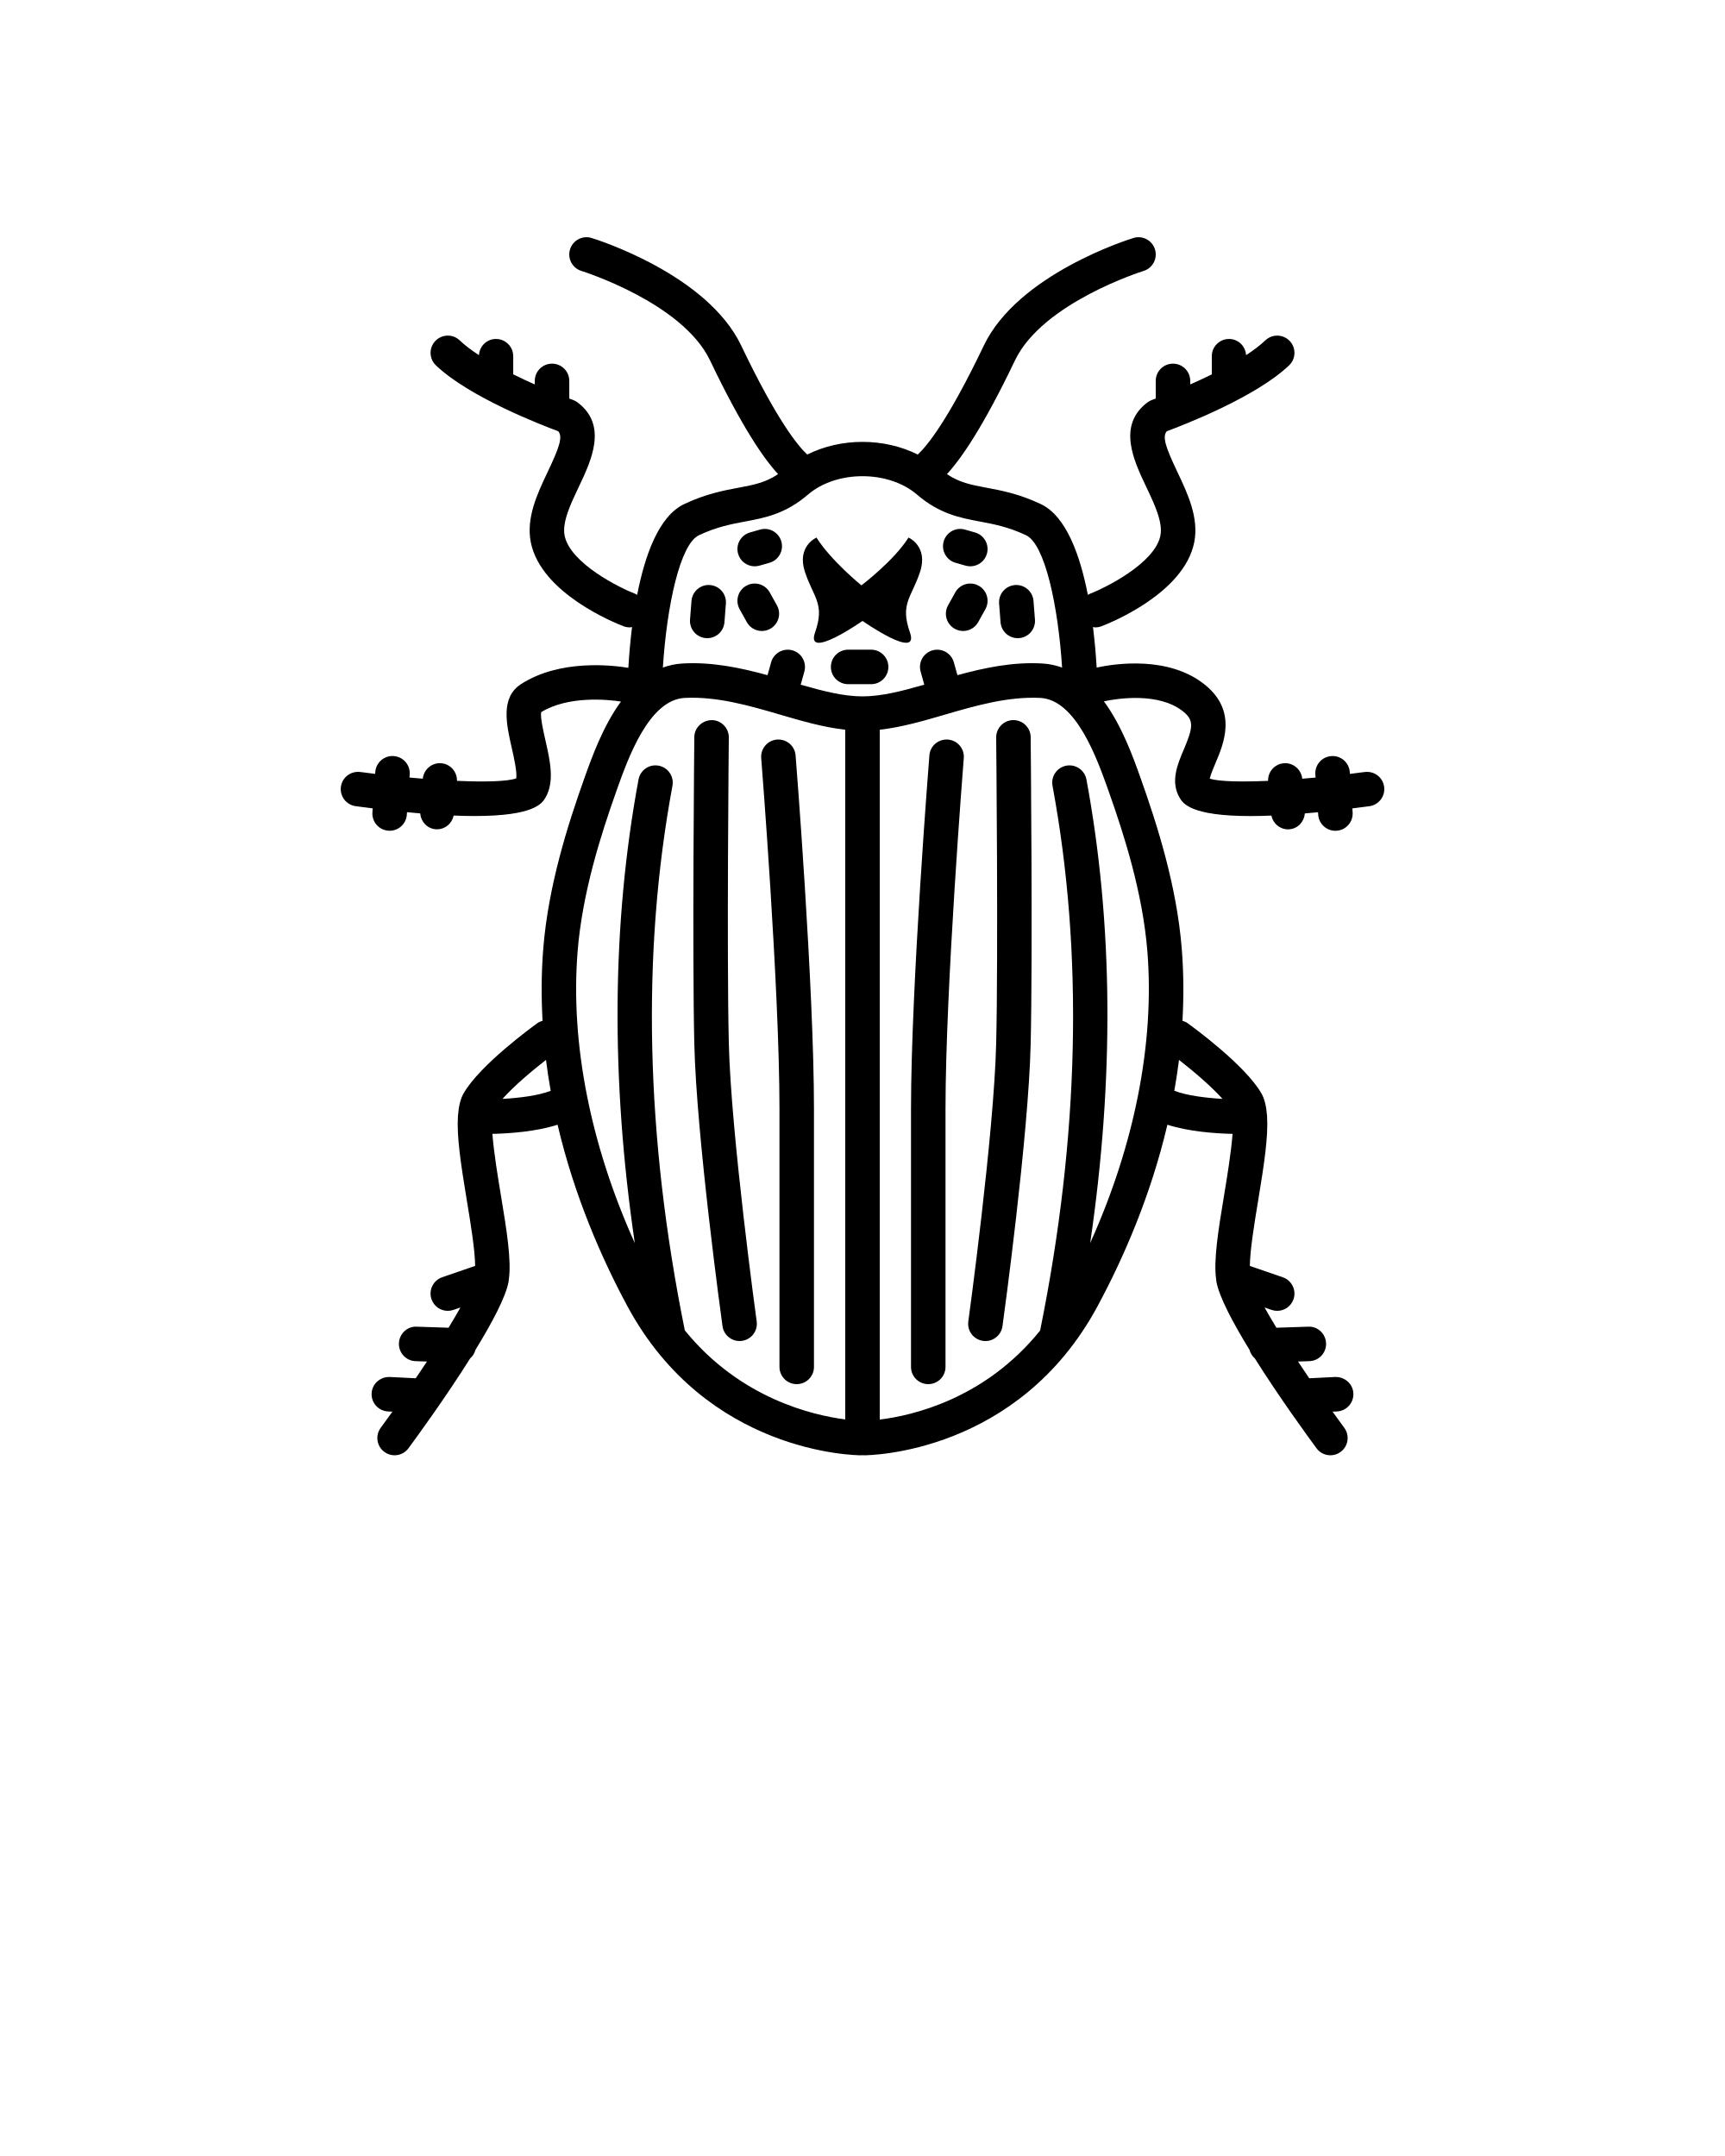
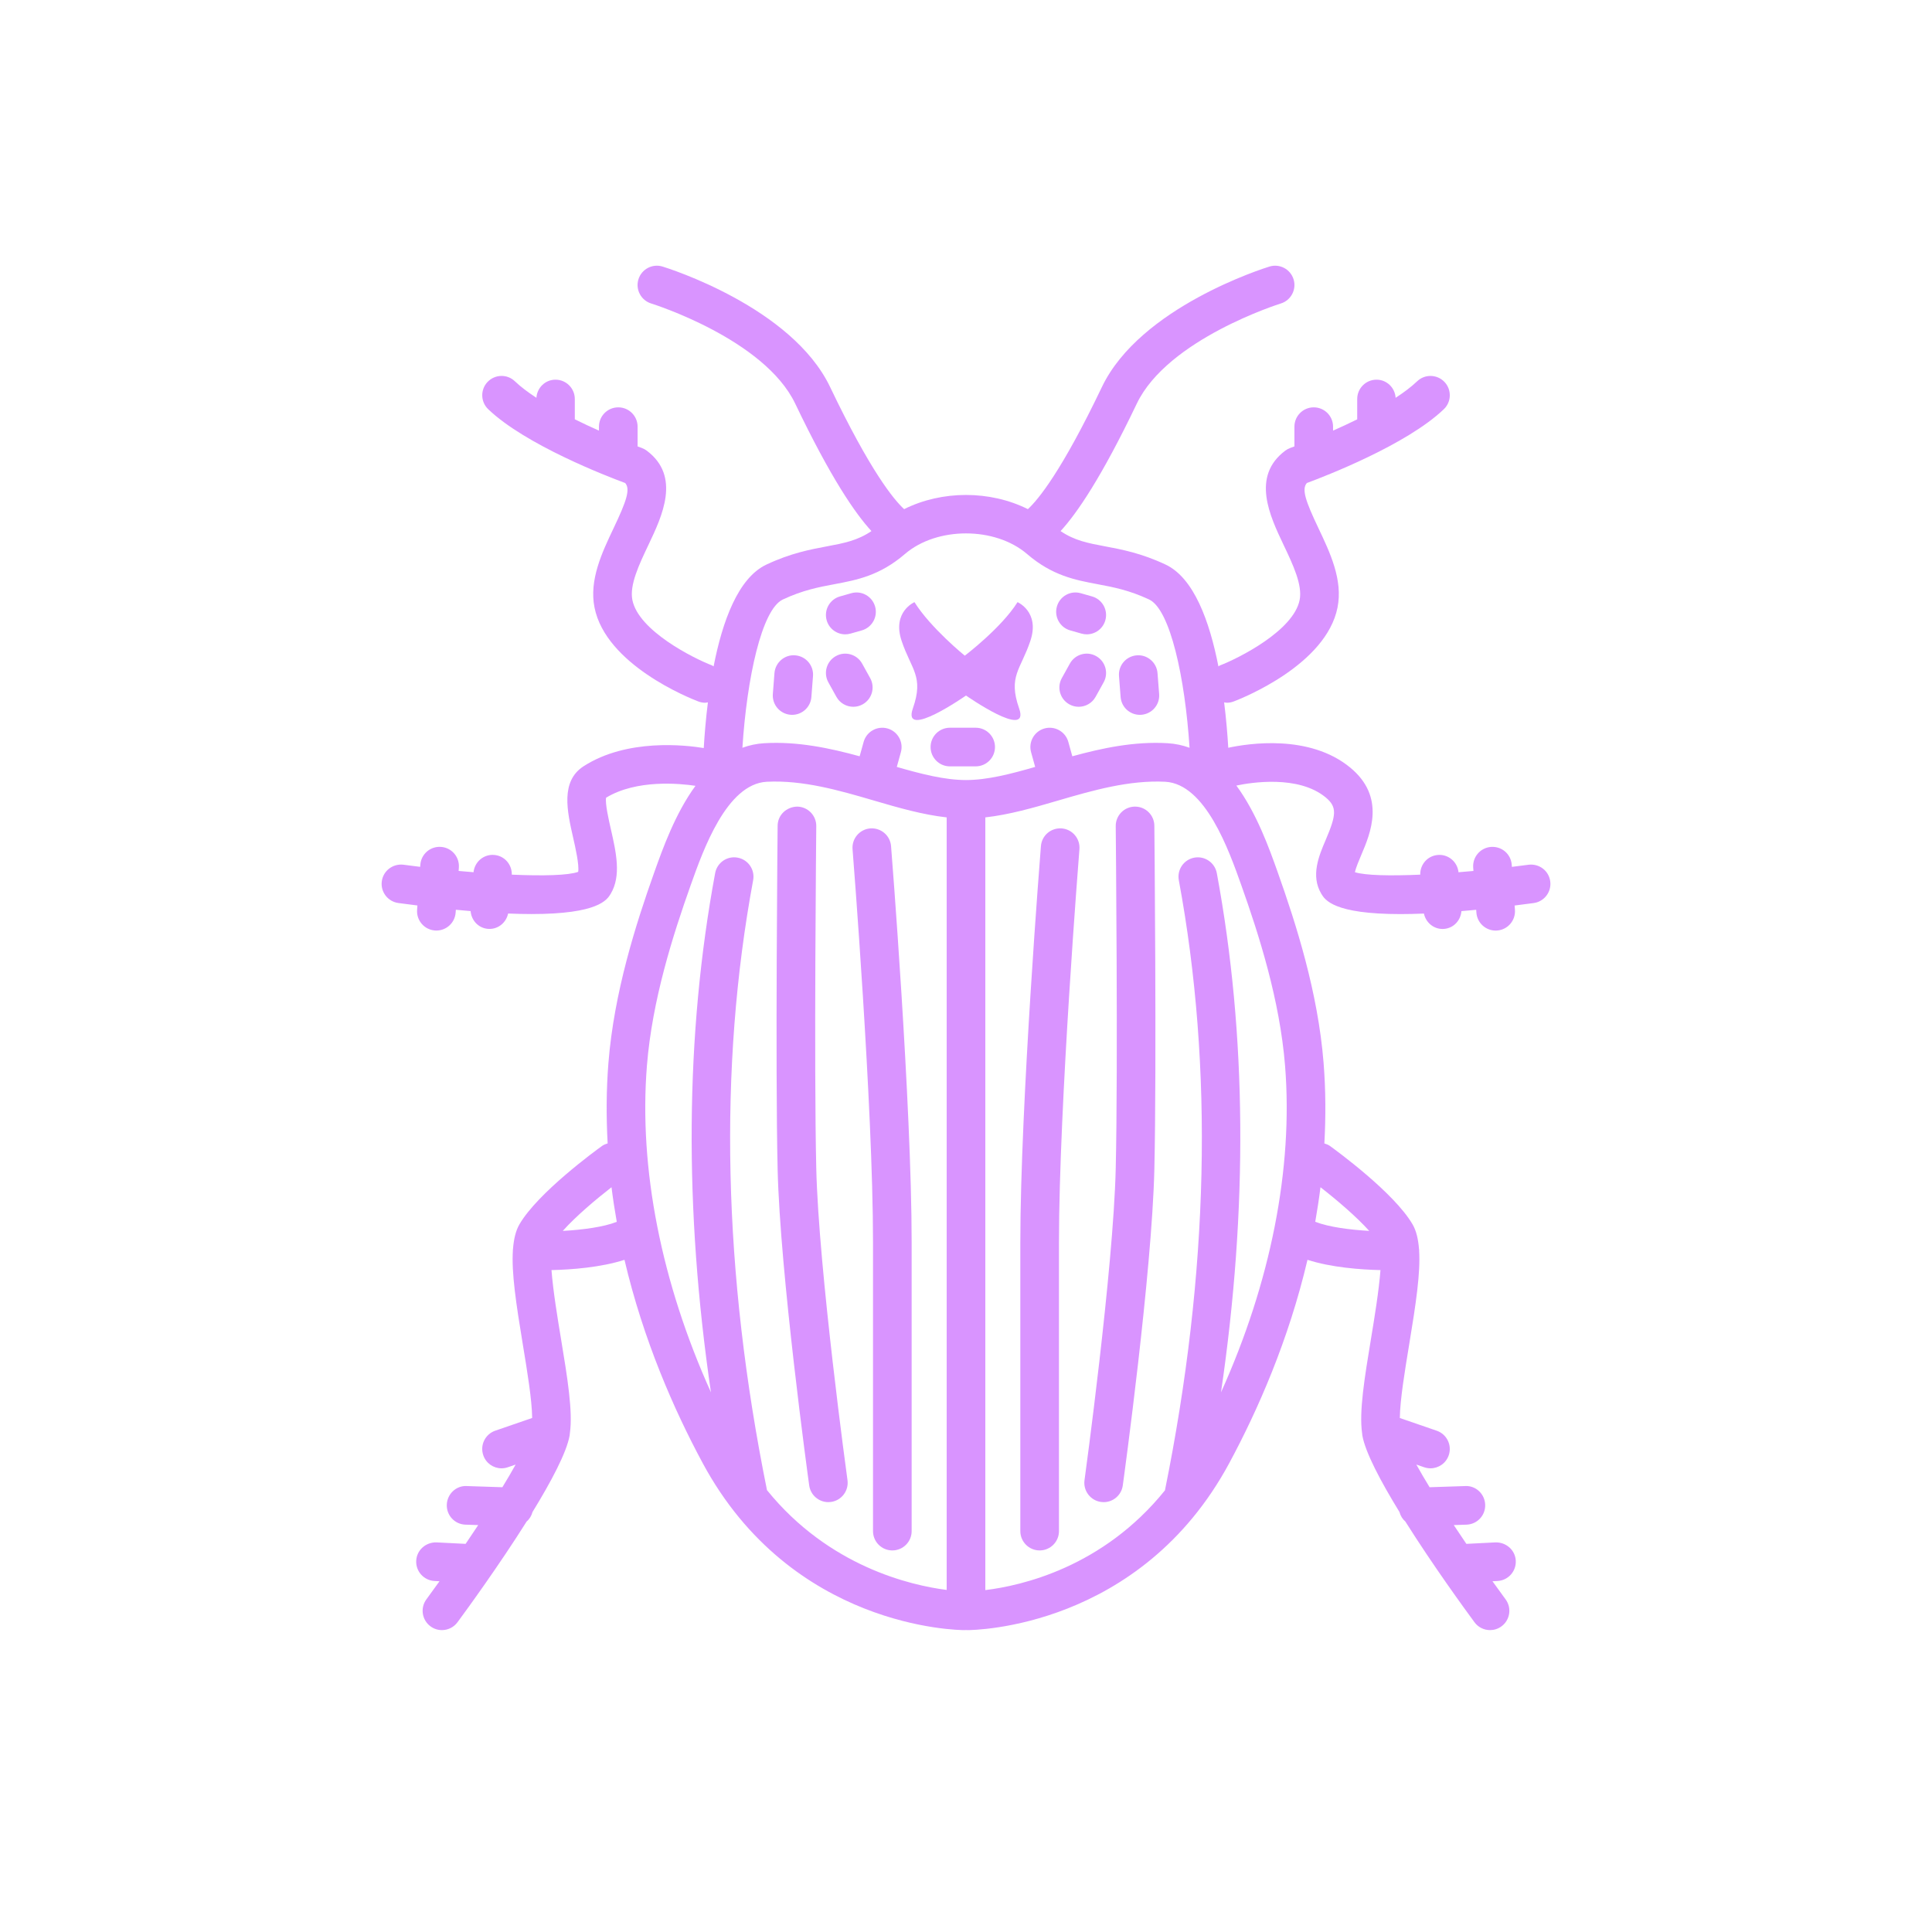
- <svg xmlns="http://www.w3.org/2000/svg" version="1.1" x="0px" y="0px" viewBox="0 0 100 125" enable-background="new 0 0 100 100" xml:space="preserve">
+ <svg xmlns="http://www.w3.org/2000/svg" version="1.1" x="0px" y="0px" viewBox="0 0 100 100" enable-background="new 0 0 100 100" xml:space="preserve">
  <g>
-     <path fill="#000000" d="M44.128,43.955c0.01,0.132,1.059,13.285,1.059,20.354V79.25   c0,0.553,0.448,1,1,1c0.552,0,1-0.447,1-1V64.31c0-7.148-1.055-20.382-1.066-20.515   c-0.044-0.551-0.523-0.956-1.077-0.917C44.495,42.923,44.084,43.404,44.128,43.955z" />
-     <path fill="#000000" d="M42.25,42.76c0.005-0.552-0.438-1.004-0.99-1.01   c-0.56,0.015-1.005,0.438-1.01,0.99c-0.001,0.124-0.124,12.453,0,17.783   c0.125,5.37,1.572,15.917,1.634,16.363C41.954,77.388,42.382,77.75,42.874,77.75   c0.046,0,0.092-0.003,0.138-0.01c0.547-0.075,0.929-0.58,0.854-1.127   c-0.015-0.108-1.494-10.879-1.616-16.137C42.126,55.18,42.249,42.884,42.25,42.76z" />
-     <path fill="#000000" d="M41.16,33.92c-0.544-0.049-1.031,0.369-1.074,0.92l-0.084,1.083   c-0.042,0.551,0.37,1.031,0.92,1.074C40.949,36.999,40.975,37,41.001,37   c0.518,0,0.956-0.398,0.996-0.923l0.084-1.083C42.123,34.443,41.711,33.963,41.16,33.92z" />
-     <path fill="#000000" d="M44.624,34.348c-0.267-0.482-0.876-0.659-1.359-0.389   c-0.483,0.268-0.657,0.877-0.389,1.359l0.416,0.75c0.183,0.329,0.523,0.515,0.875,0.515   c0.164,0,0.331-0.04,0.484-0.126c0.483-0.268,0.657-0.877,0.389-1.359L44.624,34.348z" />
-     <path fill="#000000" d="M44.06,30.705l-0.584,0.166c-0.531,0.151-0.839,0.704-0.688,1.235   c0.125,0.44,0.526,0.727,0.961,0.727c0.09,0,0.183-0.012,0.274-0.038l0.584-0.166   c0.531-0.151,0.839-0.704,0.688-1.235C45.144,30.861,44.591,30.552,44.06,30.705z" />
-     <path fill="#000000" d="M79.116,44.759c-0.283,0.038-0.571,0.074-0.861,0.11l-0.008-0.107   c-0.039-0.55-0.507-0.963-1.069-0.926c-0.551,0.039-0.965,0.518-0.926,1.068l0.013,0.177   c-0.26,0.024-0.517,0.046-0.773,0.066c-0.056-0.542-0.534-0.947-1.083-0.893   c-0.526,0.048-0.909,0.497-0.898,1.018c-1.569,0.069-2.84,0.041-3.38-0.126   c0.046-0.229,0.217-0.632,0.328-0.893c0.478-1.122,1.277-3.002-0.574-4.525   c-2.111-1.739-5.276-1.247-6.31-1.024c-0.041-0.694-0.108-1.498-0.214-2.351   c0.047,0.007,0.092,0.021,0.139,0.021c0.119,0,0.239-0.021,0.356-0.066   c0.488-0.186,4.783-1.907,5.374-4.862c0.286-1.428-0.39-2.85-0.986-4.104   c-0.668-1.406-0.88-2.022-0.602-2.341c0.943-0.349,5.164-1.975,7.091-3.821   c0.399-0.382,0.412-1.015,0.03-1.414c-0.384-0.398-1.016-0.411-1.414-0.029   c-0.302,0.289-0.687,0.576-1.112,0.854c-0.033-0.523-0.457-0.939-0.988-0.939c-0.552,0-1,0.447-1,1   v1.054c-0.428,0.211-0.852,0.407-1.25,0.583v-0.205c0-0.553-0.448-1-1-1s-1,0.447-1,1v1.022   c-0.128,0.048-0.205,0.076-0.21,0.078c-0.095,0.034-0.184,0.082-0.265,0.143   c-1.772,1.329-0.798,3.379-0.087,4.875c0.485,1.021,0.987,2.077,0.832,2.854   c-0.318,1.591-3.158,3.015-4.127,3.388c-0.029,0.011-0.049,0.035-0.077,0.049   c-0.457-2.337-1.27-4.581-2.733-5.27c-1.262-0.594-2.272-0.783-3.163-0.95   c-0.878-0.165-1.552-0.296-2.274-0.784c0.837-0.91,2.104-2.746,3.945-6.596   c1.599-3.346,7.396-5.166,7.454-5.184c0.527-0.163,0.824-0.723,0.662-1.25   c-0.163-0.527-0.721-0.824-1.249-0.662c-0.272,0.084-6.692,2.094-8.671,6.232   c-2.081,4.354-3.297,5.831-3.833,6.324c-1.962-0.979-4.444-0.979-6.406-0   c-0.536-0.493-1.752-1.971-3.832-6.324c-1.979-4.139-8.399-6.148-8.671-6.232   c-0.528-0.163-1.087,0.135-1.249,0.662s0.134,1.087,0.662,1.25c0.059,0.018,5.855,1.838,7.454,5.184   c1.84,3.85,3.107,5.686,3.945,6.596c-0.722,0.488-1.396,0.619-2.274,0.784   c-0.891,0.167-1.901,0.356-3.163,0.95c-1.464,0.689-2.277,2.934-2.733,5.27   c-0.028-0.014-0.047-0.037-0.077-0.049c-0.969-0.373-3.809-1.797-4.127-3.388   c-0.155-0.776,0.346-1.832,0.832-2.854c0.711-1.496,1.685-3.546-0.087-4.875   c-0.081-0.061-0.17-0.108-0.265-0.143c-0.063-0.022-0.137-0.05-0.21-0.077v-1.023   c0-0.553-0.448-1-1-1s-1,0.447-1,1v0.205c-0.405-0.18-0.828-0.377-1.25-0.586v-1.051c0-0.553-0.448-1-1-1   c-0.53,0-0.954,0.416-0.987,0.938c-0.432-0.282-0.816-0.569-1.112-0.853   c-0.398-0.384-1.03-0.369-1.414,0.029c-0.382,0.399-0.369,1.032,0.03,1.414   c1.927,1.847,6.148,3.473,7.091,3.821c0.278,0.318,0.067,0.935-0.602,2.341   c-0.596,1.255-1.272,2.677-0.986,4.104c0.591,2.955,4.886,4.677,5.374,4.862   c0.117,0.045,0.238,0.066,0.356,0.066c0.048,0,0.093-0.014,0.139-0.021   c-0.107,0.859-0.174,1.669-0.215,2.366c-0.933-0.154-3.964-0.507-6.215,0.939   c-1.21,0.778-0.856,2.333-0.544,3.705c0.115,0.504,0.318,1.396,0.26,1.764   c-0.503,0.184-1.809,0.216-3.436,0.145c0.011-0.521-0.372-0.971-0.898-1.019   c-0.549-0.054-1.026,0.351-1.083,0.893c-0.255-0.021-0.513-0.042-0.772-0.066l0.013-0.177   c0.039-0.551-0.375-1.029-0.926-1.068c-0.555-0.039-1.03,0.376-1.069,0.926l-0.008,0.107   c-0.29-0.035-0.578-0.071-0.861-0.11c-0.551-0.067-1.051,0.311-1.125,0.857   c-0.074,0.547,0.31,1.051,0.857,1.125c0.341,0.046,0.666,0.088,0.986,0.127l-0.016,0.227   c-0.039,0.551,0.375,1.029,0.926,1.068c0.024,0.002,0.048,0.003,0.072,0.003   c0.52,0,0.959-0.402,0.997-0.929l0.011-0.147c0.264,0.026,0.517,0.048,0.764,0.069   c0.039,0.476,0.396,0.875,0.887,0.919c0.031,0.003,0.061,0.004,0.091,0.004   c0.472,0,0.865-0.338,0.963-0.797c0.438,0.018,0.843,0.027,1.21,0.027   c3.469,0,3.915-0.74,4.1-1.049c0.558-0.93,0.278-2.157,0.008-3.345   c-0.114-0.502-0.301-1.321-0.247-1.628c1.574-0.958,3.827-0.736,4.627-0.615   c-1.045,1.428-1.694,3.244-2.139,4.494c-0.949,2.669-2.076,6.2-2.366,9.836   c-0.114,1.422-0.116,2.816-0.041,4.178c-0.098,0.031-0.196,0.065-0.285,0.128   c-0.337,0.243-3.325,2.421-4.279,4.058c-0.198,0.339-0.297,0.778-0.337,1.301   c-0.001,0.011-0.007,0.02-0.007,0.03c-0,0.007,0.003,0.013,0.003,0.02   c-0.076,1.152,0.163,2.748,0.518,4.894c0.224,1.355,0.469,2.847,0.48,3.781l-1.911,0.658   c-0.522,0.18-0.8,0.749-0.62,1.271C25.156,75.74,25.543,76,25.959,76   c0.108,0,0.218-0.018,0.326-0.055l0.405-0.139c-0.203,0.365-0.434,0.759-0.687,1.173l-1.844-0.061   c-0.551-0.031-1.014,0.413-1.033,0.966c-0.019,0.552,0.414,1.015,0.966,1.032l0.66,0.022   c-0.215,0.325-0.433,0.65-0.652,0.972l-1.508-0.076c-0.55-0.015-1.021,0.396-1.049,0.948   s0.396,1.021,0.948,1.05l0.258,0.013c-0.237,0.331-0.466,0.648-0.679,0.937   c-0.328,0.444-0.232,1.07,0.212,1.397c0.179,0.132,0.386,0.195,0.592,0.195   c0.307,0,0.61-0.141,0.806-0.407c0.507-0.688,2.161-2.96,3.578-5.213   c0.151-0.128,0.252-0.299,0.306-0.495c0.964-1.571,1.764-3.075,1.92-3.96   c0.005-0.031,0.007-0.068,0.011-0.099c0-0.004,0.001-0.007,0.001-0.01   c0.162-1.122-0.125-2.874-0.46-4.899c-0.169-1.02-0.409-2.471-0.491-3.551   c1.015-0.023,2.548-0.134,3.778-0.532c0.975,4.154,2.567,7.772,4.045,10.516   c4.605,8.553,13.204,8.651,13.568,8.651c0.011,0,0.02-0.006,0.031-0.006   C49.98,84.369,49.989,84.375,50,84.375s0.02-0.006,0.031-0.006c0.011,0,0.02,0.006,0.031,0.006   c0.364,0,8.963-0.099,13.568-8.651c1.478-2.745,3.07-6.363,4.045-10.516   c1.23,0.398,2.763,0.509,3.778,0.532c-0.082,1.081-0.321,2.531-0.49,3.551   c-0.335,2.025-0.622,3.778-0.46,4.899c0,0.003,0.001,0.007,0.001,0.01   c0.005,0.032,0.006,0.069,0.011,0.099c0.156,0.885,0.957,2.39,1.92,3.96   c0.054,0.197,0.156,0.368,0.306,0.495c1.418,2.253,3.071,4.525,3.578,5.213   c0.196,0.267,0.499,0.407,0.806,0.407c0.206,0,0.414-0.063,0.592-0.195   c0.444-0.327,0.54-0.953,0.212-1.397c-0.213-0.289-0.443-0.606-0.679-0.937l0.258-0.013   c0.552-0.028,0.976-0.498,0.948-1.05s-0.497-0.96-1.049-0.948l-1.508,0.076   c-0.219-0.322-0.437-0.647-0.652-0.972l0.66-0.022c0.552-0.018,0.985-0.48,0.966-1.032   c-0.018-0.553-0.484-0.997-1.033-0.966l-1.844,0.061c-0.253-0.414-0.484-0.808-0.687-1.174   l0.405,0.14C73.824,75.982,73.934,76,74.041,76c0.415,0,0.803-0.26,0.945-0.675   c0.18-0.521-0.098-1.091-0.62-1.271l-1.911-0.658c0.011-0.933,0.256-2.425,0.48-3.781   c0.355-2.145,0.594-3.741,0.518-4.893c-0-0.008,0.004-0.015,0.004-0.022   c-0-0.012-0.007-0.022-0.008-0.034c-0.04-0.521-0.139-0.958-0.336-1.296   c-0.955-1.637-3.942-3.814-4.279-4.058c-0.088-0.063-0.186-0.097-0.285-0.128   c0.075-1.363,0.073-2.756-0.041-4.178c-0.29-3.636-1.417-7.167-2.377-9.869   c-0.439-1.236-1.088-3.05-2.137-4.476c0.748-0.158,3.202-0.557,4.62,0.61   c0.61,0.503,0.549,0.921,0.005,2.2c-0.352,0.826-0.789,1.855-0.227,2.793   c0.185,0.309,0.629,1.049,4.1,1.049c0.367,0,0.772-0.009,1.21-0.027   c0.098,0.458,0.491,0.797,0.963,0.797c0.03,0,0.061-0.001,0.091-0.004   c0.492-0.044,0.849-0.443,0.887-0.919c0.247-0.021,0.5-0.044,0.764-0.069l0.011,0.147   c0.038,0.526,0.477,0.929,0.997,0.929c0.024,0,0.048-0.001,0.072-0.003   c0.551-0.039,0.965-0.518,0.926-1.068l-0.016-0.227c0.32-0.04,0.645-0.081,0.986-0.127   c0.547-0.074,0.931-0.578,0.857-1.125C80.167,45.069,79.67,44.691,79.116,44.759z M29.129,63.712   c0.686-0.77,1.742-1.654,2.523-2.261c0.075,0.606,0.167,1.202,0.272,1.791   C31.228,63.516,30.139,63.655,29.129,63.712z M68.348,61.451c0.853,0.663,1.868,1.531,2.522,2.26   c-0.984-0.057-2.087-0.195-2.793-0.472C68.181,62.651,68.272,62.056,68.348,61.451z M49,82.295   c-1.852-0.236-6.096-1.207-9.301-5.165c-2.275-11.241-2.518-21.864-0.716-31.572   c0.101-0.543-0.258-1.065-0.801-1.166c-0.546-0.103-1.065,0.258-1.166,0.801   c-1.554,8.369-1.61,17.391-0.217,26.875c-2.565-5.68-3.74-11.587-3.315-16.901   c0.271-3.404,1.349-6.772,2.269-9.359c0.649-1.826,1.856-5.225,3.929-5.344   c1.874-0.095,3.741,0.44,5.55,0.972c1.296,0.38,2.535,0.735,3.768,0.872V82.295z M50,40.375   c-1.099,0-2.308-0.312-3.582-0.679l0.211-0.761c0.148-0.532-0.164-1.083-0.696-1.231   c-0.532-0.146-1.084,0.165-1.231,0.696l-0.207,0.745c-1.541-0.422-3.209-0.778-4.929-0.677   c-0.407,0.023-0.785,0.107-1.139,0.236c0.231-3.595,0.998-7.159,2.091-7.673   c1.031-0.485,1.87-0.643,2.681-0.795c1.147-0.216,2.334-0.438,3.64-1.561   c1.654-1.422,4.667-1.421,6.321,0c1.305,1.122,2.492,1.345,3.639,1.561   c0.811,0.152,1.649,0.31,2.681,0.795c1.093,0.514,1.86,4.079,2.091,7.673   c-0.354-0.128-0.732-0.212-1.139-0.236c-1.721-0.102-3.388,0.254-4.929,0.677l-0.207-0.745   c-0.147-0.531-0.699-0.842-1.231-0.696c-0.532,0.148-0.844,0.699-0.696,1.231l0.211,0.761   C52.308,40.063,51.099,40.375,50,40.375z M64.258,45.841c0.908,2.554,1.985,5.922,2.257,9.326   c0.425,5.314-0.751,11.221-3.316,16.901c1.394-9.484,1.337-18.506-0.217-26.875   c-0.101-0.543-0.625-0.902-1.166-0.801c-0.543,0.101-0.901,0.623-0.801,1.166   c1.804,9.712,1.56,20.338-0.718,31.584C57.085,81.128,52.859,82.078,51,82.303v-39.995   c1.232-0.138,2.471-0.492,3.768-0.872c1.809-0.531,3.687-1.066,5.55-0.972   C62.39,40.583,63.598,43.981,64.258,45.841z" />
-     <path fill="#000000" d="M54.955,42.878c-0.56-0.039-1.033,0.366-1.077,0.917   c-0.011,0.133-1.066,13.366-1.066,20.515V79.25c0,0.553,0.448,1,1,1c0.552,0,1-0.447,1-1V64.31   c0-7.068,1.049-20.223,1.059-20.354C55.916,43.404,55.505,42.923,54.955,42.878z" />
-     <path fill="#000000" d="M58.75,41.75c-0.003,0-0.007,0-0.01,0   c-0.552,0.006-0.995,0.458-0.99,1.01c0.001,0.124,0.124,12.42,0,17.717   c-0.123,5.256-1.601,16.028-1.616,16.137c-0.075,0.547,0.307,1.052,0.854,1.127   c0.046,0.007,0.092,0.01,0.138,0.01c0.491,0,0.92-0.362,0.989-0.863   c0.062-0.446,1.509-10.993,1.634-16.363c0.124-5.33,0.001-17.659,0-17.783   C59.745,42.191,59.298,41.75,58.75,41.75z" />
-     <path fill="#000000" d="M58.999,37c0.026,0,0.052-0.001,0.078-0.003   c0.551-0.043,0.963-0.523,0.92-1.074l-0.084-1.083c-0.042-0.551-0.531-0.966-1.074-0.92   c-0.551,0.043-0.963,0.523-0.92,1.074l0.084,1.083C58.043,36.602,58.481,37,58.999,37z" />
-     <path fill="#000000" d="M56.735,33.959c-0.483-0.271-1.091-0.094-1.359,0.389l-0.416,0.75   c-0.269,0.482-0.094,1.092,0.389,1.359c0.154,0.086,0.32,0.126,0.484,0.126   c0.352,0,0.692-0.186,0.875-0.515l0.416-0.75C57.393,34.836,57.218,34.227,56.735,33.959z" />
-     <path fill="#000000" d="M55.393,32.629l0.584,0.166c0.091,0.026,0.183,0.038,0.274,0.038   c0.436,0,0.836-0.286,0.961-0.727c0.151-0.531-0.157-1.084-0.688-1.235l-0.584-0.166   c-0.532-0.153-1.085,0.156-1.235,0.688C54.554,31.925,54.862,32.478,55.393,32.629z" />
-     <path fill="#000000" d="M52.667,31.167C51.833,32.5,49.937,33.938,49.937,33.938   s-1.771-1.438-2.604-2.771c0,0-1.167,0.5-0.667,2S47.833,35,47.25,36.667S50,36,50,36s3.333,2.333,2.75,0.667   s0.083-2,0.583-3.5S52.667,31.167,52.667,31.167z" />
-     <path fill="#000000" d="M50.5,37.667h-1.333c-0.552,0-1,0.447-1,1s0.448,1,1,1H50.5   c0.552,0,1-0.447,1-1S51.052,37.667,50.5,37.667z" />
+     <path fill="#d994ff" d="M44.128,43.955c0.01,0.132,1.059,13.285,1.059,20.354V79.25   c0,0.553,0.448,1,1,1c0.552,0,1-0.447,1-1V64.31c0-7.148-1.055-20.382-1.066-20.515   c-0.044-0.551-0.523-0.956-1.077-0.917C44.495,42.923,44.084,43.404,44.128,43.955z" />
+     <path fill="#d994ff" d="M42.25,42.76c0.005-0.552-0.438-1.004-0.99-1.01   c-0.56,0.015-1.005,0.438-1.01,0.99c-0.001,0.124-0.124,12.453,0,17.783   c0.125,5.37,1.572,15.917,1.634,16.363C41.954,77.388,42.382,77.75,42.874,77.75   c0.046,0,0.092-0.003,0.138-0.01c0.547-0.075,0.929-0.58,0.854-1.127   c-0.015-0.108-1.494-10.879-1.616-16.137C42.126,55.18,42.249,42.884,42.25,42.76z" />
+     <path fill="#d994ff" d="M41.16,33.92c-0.544-0.049-1.031,0.369-1.074,0.92l-0.084,1.083   c-0.042,0.551,0.37,1.031,0.92,1.074C40.949,36.999,40.975,37,41.001,37   c0.518,0,0.956-0.398,0.996-0.923l0.084-1.083C42.123,34.443,41.711,33.963,41.16,33.92z" />
+     <path fill="#d994ff" d="M44.624,34.348c-0.267-0.482-0.876-0.659-1.359-0.389   c-0.483,0.268-0.657,0.877-0.389,1.359l0.416,0.75c0.183,0.329,0.523,0.515,0.875,0.515   c0.164,0,0.331-0.04,0.484-0.126c0.483-0.268,0.657-0.877,0.389-1.359L44.624,34.348z" />
+     <path fill="#d994ff" d="M44.06,30.705l-0.584,0.166c-0.531,0.151-0.839,0.704-0.688,1.235   c0.125,0.44,0.526,0.727,0.961,0.727c0.09,0,0.183-0.012,0.274-0.038l0.584-0.166   c0.531-0.151,0.839-0.704,0.688-1.235C45.144,30.861,44.591,30.552,44.06,30.705z" />
+     <path fill="#d994ff" d="M79.116,44.759c-0.283,0.038-0.571,0.074-0.861,0.11l-0.008-0.107   c-0.039-0.55-0.507-0.963-1.069-0.926c-0.551,0.039-0.965,0.518-0.926,1.068l0.013,0.177   c-0.26,0.024-0.517,0.046-0.773,0.066c-0.056-0.542-0.534-0.947-1.083-0.893   c-0.526,0.048-0.909,0.497-0.898,1.018c-1.569,0.069-2.84,0.041-3.38-0.126   c0.046-0.229,0.217-0.632,0.328-0.893c0.478-1.122,1.277-3.002-0.574-4.525   c-2.111-1.739-5.276-1.247-6.31-1.024c-0.041-0.694-0.108-1.498-0.214-2.351   c0.047,0.007,0.092,0.021,0.139,0.021c0.119,0,0.239-0.021,0.356-0.066   c0.488-0.186,4.783-1.907,5.374-4.862c0.286-1.428-0.39-2.85-0.986-4.104   c-0.668-1.406-0.88-2.022-0.602-2.341c0.943-0.349,5.164-1.975,7.091-3.821   c0.399-0.382,0.412-1.015,0.03-1.414c-0.384-0.398-1.016-0.411-1.414-0.029   c-0.302,0.289-0.687,0.576-1.112,0.854c-0.033-0.523-0.457-0.939-0.988-0.939c-0.552,0-1,0.447-1,1   v1.054c-0.428,0.211-0.852,0.407-1.25,0.583v-0.205c0-0.553-0.448-1-1-1s-1,0.447-1,1v1.022   c-0.128,0.048-0.205,0.076-0.21,0.078c-0.095,0.034-0.184,0.082-0.265,0.143   c-1.772,1.329-0.798,3.379-0.087,4.875c0.485,1.021,0.987,2.077,0.832,2.854   c-0.318,1.591-3.158,3.015-4.127,3.388c-0.029,0.011-0.049,0.035-0.077,0.049   c-0.457-2.337-1.27-4.581-2.733-5.27c-1.262-0.594-2.272-0.783-3.163-0.95   c-0.878-0.165-1.552-0.296-2.274-0.784c0.837-0.91,2.104-2.746,3.945-6.596   c1.599-3.346,7.396-5.166,7.454-5.184c0.527-0.163,0.824-0.723,0.662-1.25   c-0.163-0.527-0.721-0.824-1.249-0.662c-0.272,0.084-6.692,2.094-8.671,6.232   c-2.081,4.354-3.297,5.831-3.833,6.324c-1.962-0.979-4.444-0.979-6.406-0   c-0.536-0.493-1.752-1.971-3.832-6.324c-1.979-4.139-8.399-6.148-8.671-6.232   c-0.528-0.163-1.087,0.135-1.249,0.662s0.134,1.087,0.662,1.25c0.059,0.018,5.855,1.838,7.454,5.184   c1.84,3.85,3.107,5.686,3.945,6.596c-0.722,0.488-1.396,0.619-2.274,0.784   c-0.891,0.167-1.901,0.356-3.163,0.95c-1.464,0.689-2.277,2.934-2.733,5.27   c-0.028-0.014-0.047-0.037-0.077-0.049c-0.969-0.373-3.809-1.797-4.127-3.388   c-0.155-0.776,0.346-1.832,0.832-2.854c0.711-1.496,1.685-3.546-0.087-4.875   c-0.081-0.061-0.17-0.108-0.265-0.143c-0.063-0.022-0.137-0.05-0.21-0.077v-1.023   c0-0.553-0.448-1-1-1s-1,0.447-1,1v0.205c-0.405-0.18-0.828-0.377-1.25-0.586v-1.051c0-0.553-0.448-1-1-1   c-0.53,0-0.954,0.416-0.987,0.938c-0.432-0.282-0.816-0.569-1.112-0.853   c-0.398-0.384-1.03-0.369-1.414,0.029c-0.382,0.399-0.369,1.032,0.03,1.414   c1.927,1.847,6.148,3.473,7.091,3.821c0.278,0.318,0.067,0.935-0.602,2.341   c-0.596,1.255-1.272,2.677-0.986,4.104c0.591,2.955,4.886,4.677,5.374,4.862   c0.117,0.045,0.238,0.066,0.356,0.066c0.048,0,0.093-0.014,0.139-0.021   c-0.107,0.859-0.174,1.669-0.215,2.366c-0.933-0.154-3.964-0.507-6.215,0.939   c-1.21,0.778-0.856,2.333-0.544,3.705c0.115,0.504,0.318,1.396,0.26,1.764   c-0.503,0.184-1.809,0.216-3.436,0.145c0.011-0.521-0.372-0.971-0.898-1.019   c-0.549-0.054-1.026,0.351-1.083,0.893c-0.255-0.021-0.513-0.042-0.772-0.066l0.013-0.177   c0.039-0.551-0.375-1.029-0.926-1.068c-0.555-0.039-1.03,0.376-1.069,0.926l-0.008,0.107   c-0.29-0.035-0.578-0.071-0.861-0.11c-0.551-0.067-1.051,0.311-1.125,0.857   c-0.074,0.547,0.31,1.051,0.857,1.125c0.341,0.046,0.666,0.088,0.986,0.127l-0.016,0.227   c-0.039,0.551,0.375,1.029,0.926,1.068c0.024,0.002,0.048,0.003,0.072,0.003   c0.52,0,0.959-0.402,0.997-0.929l0.011-0.147c0.264,0.026,0.517,0.048,0.764,0.069   c0.039,0.476,0.396,0.875,0.887,0.919c0.031,0.003,0.061,0.004,0.091,0.004   c0.472,0,0.865-0.338,0.963-0.797c0.438,0.018,0.843,0.027,1.21,0.027   c3.469,0,3.915-0.74,4.1-1.049c0.558-0.93,0.278-2.157,0.008-3.345   c-0.114-0.502-0.301-1.321-0.247-1.628c1.574-0.958,3.827-0.736,4.627-0.615   c-1.045,1.428-1.694,3.244-2.139,4.494c-0.949,2.669-2.076,6.2-2.366,9.836   c-0.114,1.422-0.116,2.816-0.041,4.178c-0.098,0.031-0.196,0.065-0.285,0.128   c-0.337,0.243-3.325,2.421-4.279,4.058c-0.198,0.339-0.297,0.778-0.337,1.301   c-0.001,0.011-0.007,0.02-0.007,0.03c-0,0.007,0.003,0.013,0.003,0.02   c-0.076,1.152,0.163,2.748,0.518,4.894c0.224,1.355,0.469,2.847,0.48,3.781l-1.911,0.658   c-0.522,0.18-0.8,0.749-0.62,1.271C25.156,75.74,25.543,76,25.959,76   c0.108,0,0.218-0.018,0.326-0.055l0.405-0.139c-0.203,0.365-0.434,0.759-0.687,1.173l-1.844-0.061   c-0.551-0.031-1.014,0.413-1.033,0.966c-0.019,0.552,0.414,1.015,0.966,1.032l0.66,0.022   c-0.215,0.325-0.433,0.65-0.652,0.972l-1.508-0.076c-0.55-0.015-1.021,0.396-1.049,0.948   s0.396,1.021,0.948,1.05l0.258,0.013c-0.237,0.331-0.466,0.648-0.679,0.937   c-0.328,0.444-0.232,1.07,0.212,1.397c0.179,0.132,0.386,0.195,0.592,0.195   c0.307,0,0.61-0.141,0.806-0.407c0.507-0.688,2.161-2.96,3.578-5.213   c0.151-0.128,0.252-0.299,0.306-0.495c0.964-1.571,1.764-3.075,1.92-3.96   c0.005-0.031,0.007-0.068,0.011-0.099c0-0.004,0.001-0.007,0.001-0.01   c0.162-1.122-0.125-2.874-0.46-4.899c-0.169-1.02-0.409-2.471-0.491-3.551   c1.015-0.023,2.548-0.134,3.778-0.532c0.975,4.154,2.567,7.772,4.045,10.516   c4.605,8.553,13.204,8.651,13.568,8.651c0.011,0,0.02-0.006,0.031-0.006   C49.98,84.369,49.989,84.375,50,84.375s0.02-0.006,0.031-0.006c0.011,0,0.02,0.006,0.031,0.006   c0.364,0,8.963-0.099,13.568-8.651c1.478-2.745,3.07-6.363,4.045-10.516   c1.23,0.398,2.763,0.509,3.778,0.532c-0.082,1.081-0.321,2.531-0.49,3.551   c-0.335,2.025-0.622,3.778-0.46,4.899c0,0.003,0.001,0.007,0.001,0.01   c0.005,0.032,0.006,0.069,0.011,0.099c0.156,0.885,0.957,2.39,1.92,3.96   c0.054,0.197,0.156,0.368,0.306,0.495c1.418,2.253,3.071,4.525,3.578,5.213   c0.196,0.267,0.499,0.407,0.806,0.407c0.206,0,0.414-0.063,0.592-0.195   c0.444-0.327,0.54-0.953,0.212-1.397c-0.213-0.289-0.443-0.606-0.679-0.937l0.258-0.013   c0.552-0.028,0.976-0.498,0.948-1.05s-0.497-0.96-1.049-0.948l-1.508,0.076   c-0.219-0.322-0.437-0.647-0.652-0.972l0.66-0.022c0.552-0.018,0.985-0.48,0.966-1.032   c-0.018-0.553-0.484-0.997-1.033-0.966l-1.844,0.061c-0.253-0.414-0.484-0.808-0.687-1.174   l0.405,0.14C73.824,75.982,73.934,76,74.041,76c0.415,0,0.803-0.26,0.945-0.675   c0.18-0.521-0.098-1.091-0.62-1.271l-1.911-0.658c0.011-0.933,0.256-2.425,0.48-3.781   c0.355-2.145,0.594-3.741,0.518-4.893c-0-0.008,0.004-0.015,0.004-0.022   c-0-0.012-0.007-0.022-0.008-0.034c-0.04-0.521-0.139-0.958-0.336-1.296   c-0.955-1.637-3.942-3.814-4.279-4.058c-0.088-0.063-0.186-0.097-0.285-0.128   c0.075-1.363,0.073-2.756-0.041-4.178c-0.29-3.636-1.417-7.167-2.377-9.869   c-0.439-1.236-1.088-3.05-2.137-4.476c0.748-0.158,3.202-0.557,4.62,0.61   c0.61,0.503,0.549,0.921,0.005,2.2c-0.352,0.826-0.789,1.855-0.227,2.793   c0.185,0.309,0.629,1.049,4.1,1.049c0.367,0,0.772-0.009,1.21-0.027   c0.098,0.458,0.491,0.797,0.963,0.797c0.03,0,0.061-0.001,0.091-0.004   c0.492-0.044,0.849-0.443,0.887-0.919c0.247-0.021,0.5-0.044,0.764-0.069l0.011,0.147   c0.038,0.526,0.477,0.929,0.997,0.929c0.024,0,0.048-0.001,0.072-0.003   c0.551-0.039,0.965-0.518,0.926-1.068l-0.016-0.227c0.32-0.04,0.645-0.081,0.986-0.127   c0.547-0.074,0.931-0.578,0.857-1.125C80.167,45.069,79.67,44.691,79.116,44.759z M29.129,63.712   c0.686-0.77,1.742-1.654,2.523-2.261c0.075,0.606,0.167,1.202,0.272,1.791   C31.228,63.516,30.139,63.655,29.129,63.712z M68.348,61.451c0.853,0.663,1.868,1.531,2.522,2.26   c-0.984-0.057-2.087-0.195-2.793-0.472C68.181,62.651,68.272,62.056,68.348,61.451z M49,82.295   c-1.852-0.236-6.096-1.207-9.301-5.165c-2.275-11.241-2.518-21.864-0.716-31.572   c0.101-0.543-0.258-1.065-0.801-1.166c-0.546-0.103-1.065,0.258-1.166,0.801   c-1.554,8.369-1.61,17.391-0.217,26.875c-2.565-5.68-3.74-11.587-3.315-16.901   c0.271-3.404,1.349-6.772,2.269-9.359c0.649-1.826,1.856-5.225,3.929-5.344   c1.874-0.095,3.741,0.44,5.55,0.972c1.296,0.38,2.535,0.735,3.768,0.872V82.295z M50,40.375   c-1.099,0-2.308-0.312-3.582-0.679l0.211-0.761c0.148-0.532-0.164-1.083-0.696-1.231   c-0.532-0.146-1.084,0.165-1.231,0.696l-0.207,0.745c-1.541-0.422-3.209-0.778-4.929-0.677   c-0.407,0.023-0.785,0.107-1.139,0.236c0.231-3.595,0.998-7.159,2.091-7.673   c1.031-0.485,1.87-0.643,2.681-0.795c1.147-0.216,2.334-0.438,3.64-1.561   c1.654-1.422,4.667-1.421,6.321,0c1.305,1.122,2.492,1.345,3.639,1.561   c0.811,0.152,1.649,0.31,2.681,0.795c1.093,0.514,1.86,4.079,2.091,7.673   c-0.354-0.128-0.732-0.212-1.139-0.236c-1.721-0.102-3.388,0.254-4.929,0.677l-0.207-0.745   c-0.147-0.531-0.699-0.842-1.231-0.696c-0.532,0.148-0.844,0.699-0.696,1.231l0.211,0.761   C52.308,40.063,51.099,40.375,50,40.375z M64.258,45.841c0.908,2.554,1.985,5.922,2.257,9.326   c0.425,5.314-0.751,11.221-3.316,16.901c1.394-9.484,1.337-18.506-0.217-26.875   c-0.101-0.543-0.625-0.902-1.166-0.801c-0.543,0.101-0.901,0.623-0.801,1.166   c1.804,9.712,1.56,20.338-0.718,31.584C57.085,81.128,52.859,82.078,51,82.303v-39.995   c1.232-0.138,2.471-0.492,3.768-0.872c1.809-0.531,3.687-1.066,5.55-0.972   C62.39,40.583,63.598,43.981,64.258,45.841z" />
+     <path fill="#d994ff" d="M54.955,42.878c-0.56-0.039-1.033,0.366-1.077,0.917   c-0.011,0.133-1.066,13.366-1.066,20.515V79.25c0,0.553,0.448,1,1,1c0.552,0,1-0.447,1-1V64.31   c0-7.068,1.049-20.223,1.059-20.354C55.916,43.404,55.505,42.923,54.955,42.878z" />
+     <path fill="#d994ff" d="M58.75,41.75c-0.003,0-0.007,0-0.01,0   c-0.552,0.006-0.995,0.458-0.99,1.01c0.001,0.124,0.124,12.42,0,17.717   c-0.123,5.256-1.601,16.028-1.616,16.137c-0.075,0.547,0.307,1.052,0.854,1.127   c0.046,0.007,0.092,0.01,0.138,0.01c0.491,0,0.92-0.362,0.989-0.863   c0.062-0.446,1.509-10.993,1.634-16.363c0.124-5.33,0.001-17.659,0-17.783   C59.745,42.191,59.298,41.75,58.75,41.75z" />
+     <path fill="#d994ff" d="M58.999,37c0.026,0,0.052-0.001,0.078-0.003   c0.551-0.043,0.963-0.523,0.92-1.074l-0.084-1.083c-0.042-0.551-0.531-0.966-1.074-0.92   c-0.551,0.043-0.963,0.523-0.92,1.074l0.084,1.083C58.043,36.602,58.481,37,58.999,37z" />
+     <path fill="#d994ff" d="M56.735,33.959c-0.483-0.271-1.091-0.094-1.359,0.389l-0.416,0.75   c-0.269,0.482-0.094,1.092,0.389,1.359c0.154,0.086,0.32,0.126,0.484,0.126   c0.352,0,0.692-0.186,0.875-0.515l0.416-0.75C57.393,34.836,57.218,34.227,56.735,33.959z" />
+     <path fill="#d994ff" d="M55.393,32.629l0.584,0.166c0.091,0.026,0.183,0.038,0.274,0.038   c0.436,0,0.836-0.286,0.961-0.727c0.151-0.531-0.157-1.084-0.688-1.235l-0.584-0.166   c-0.532-0.153-1.085,0.156-1.235,0.688C54.554,31.925,54.862,32.478,55.393,32.629z" />
+     <path fill="#d994ff" d="M52.667,31.167C51.833,32.5,49.937,33.938,49.937,33.938   s-1.771-1.438-2.604-2.771c0,0-1.167,0.5-0.667,2S47.833,35,47.25,36.667S50,36,50,36s3.333,2.333,2.75,0.667   s0.083-2,0.583-3.5S52.667,31.167,52.667,31.167z" />
+     <path fill="#d994ff" d="M50.5,37.667h-1.333c-0.552,0-1,0.447-1,1s0.448,1,1,1H50.5   c0.552,0,1-0.447,1-1S51.052,37.667,50.5,37.667z" />
  </g>
</svg>
